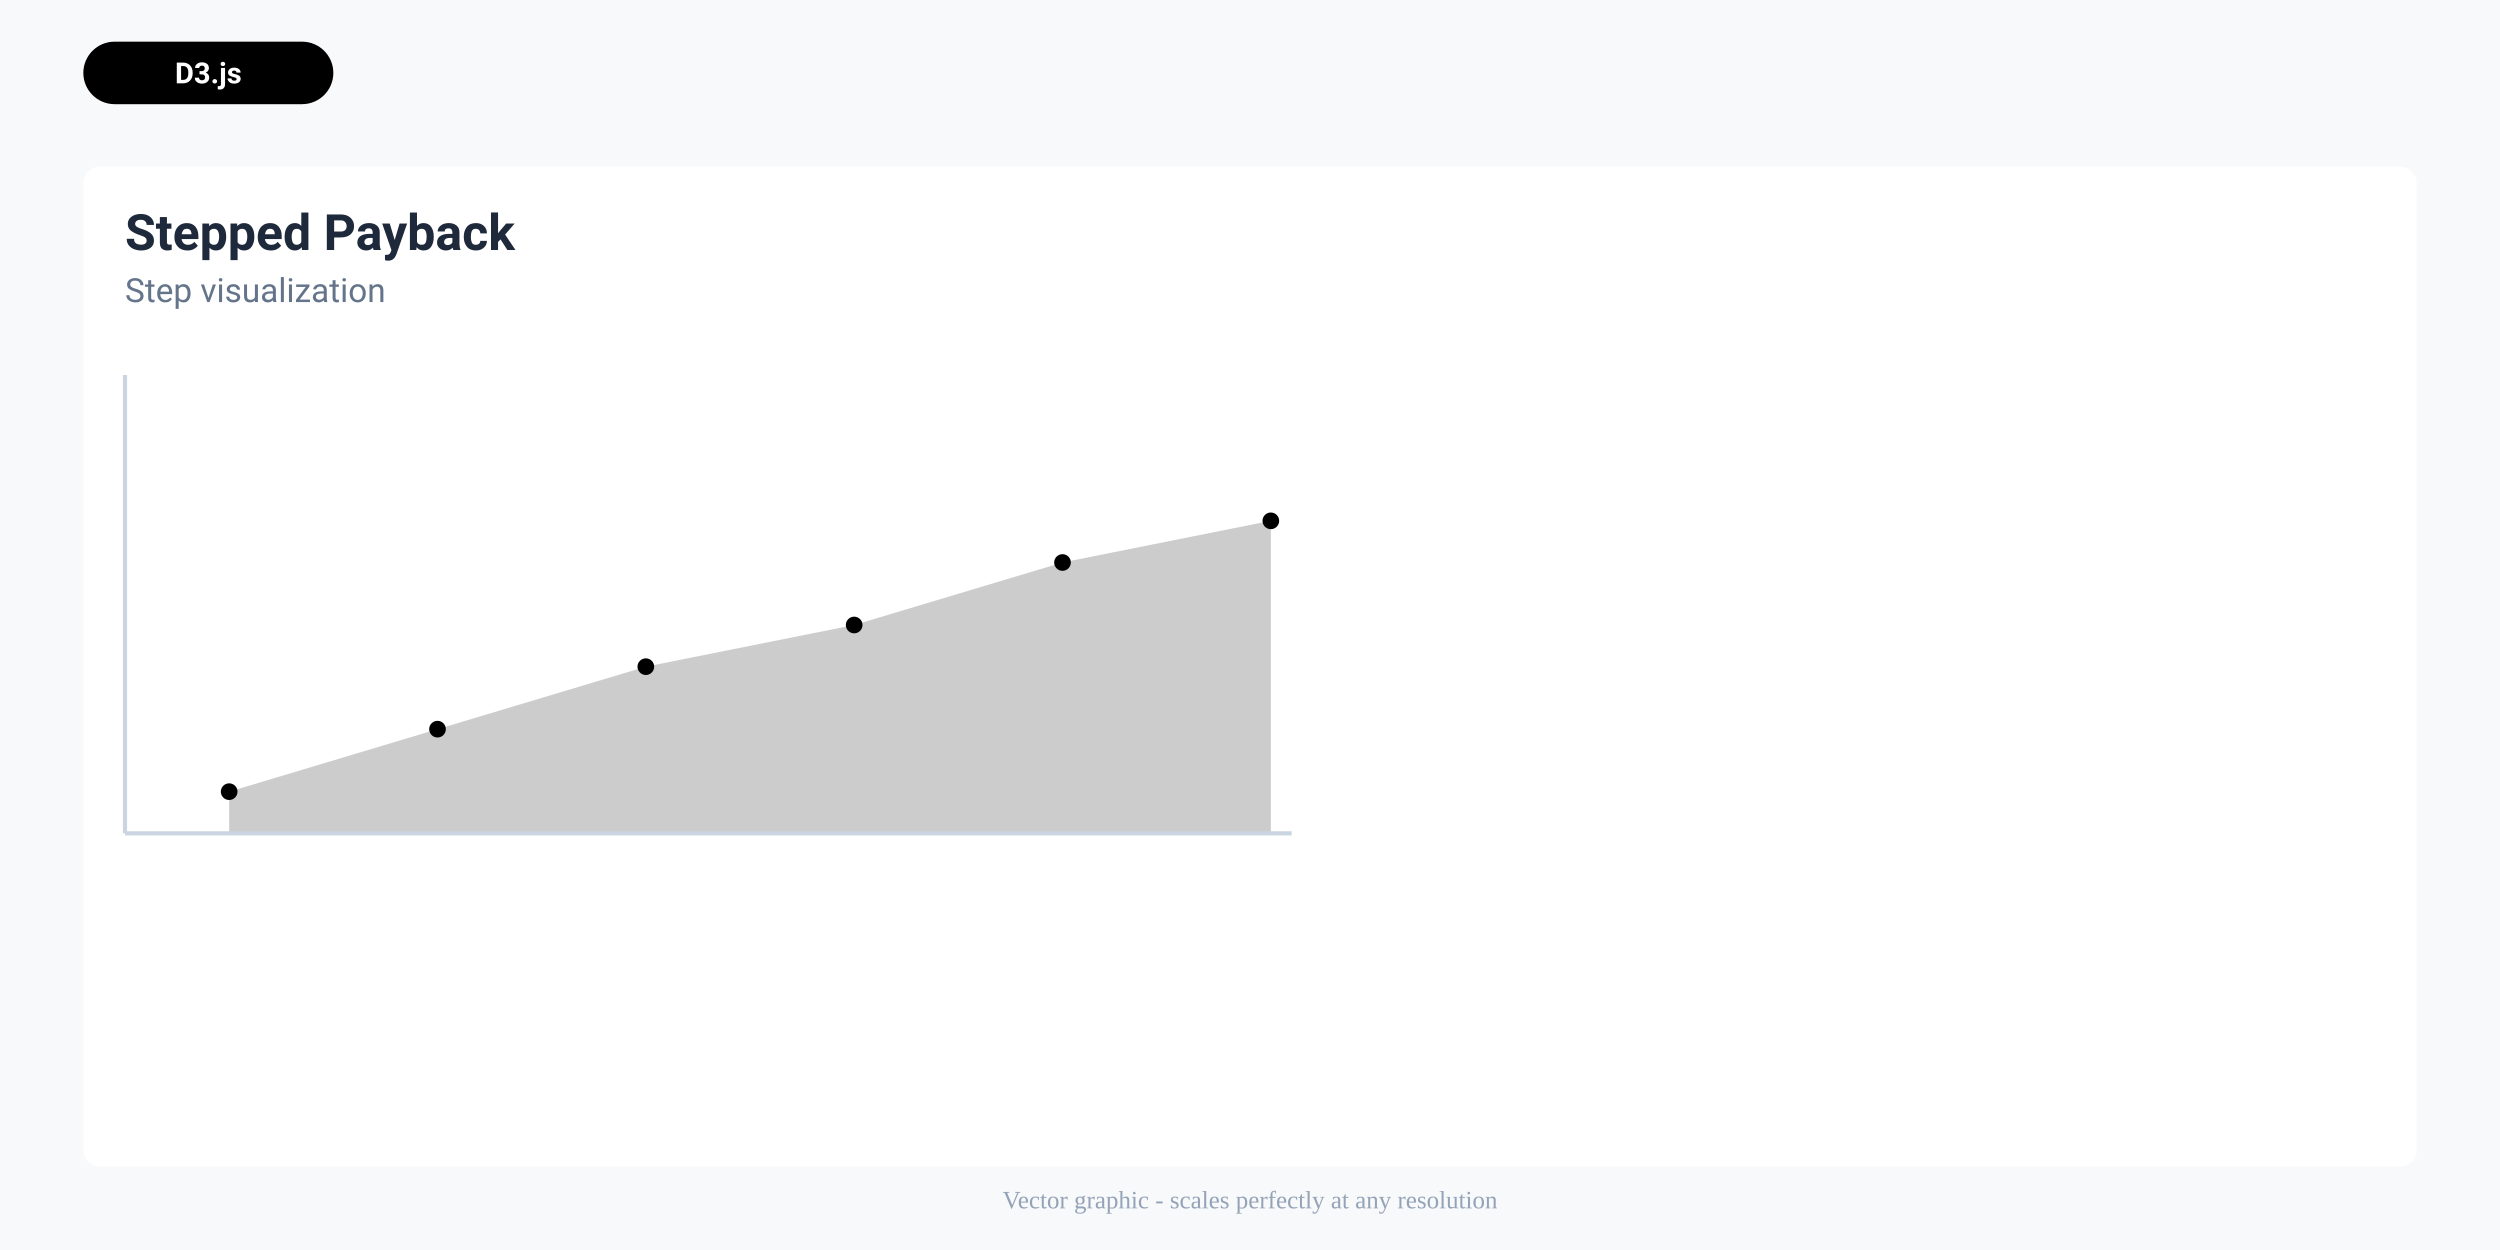
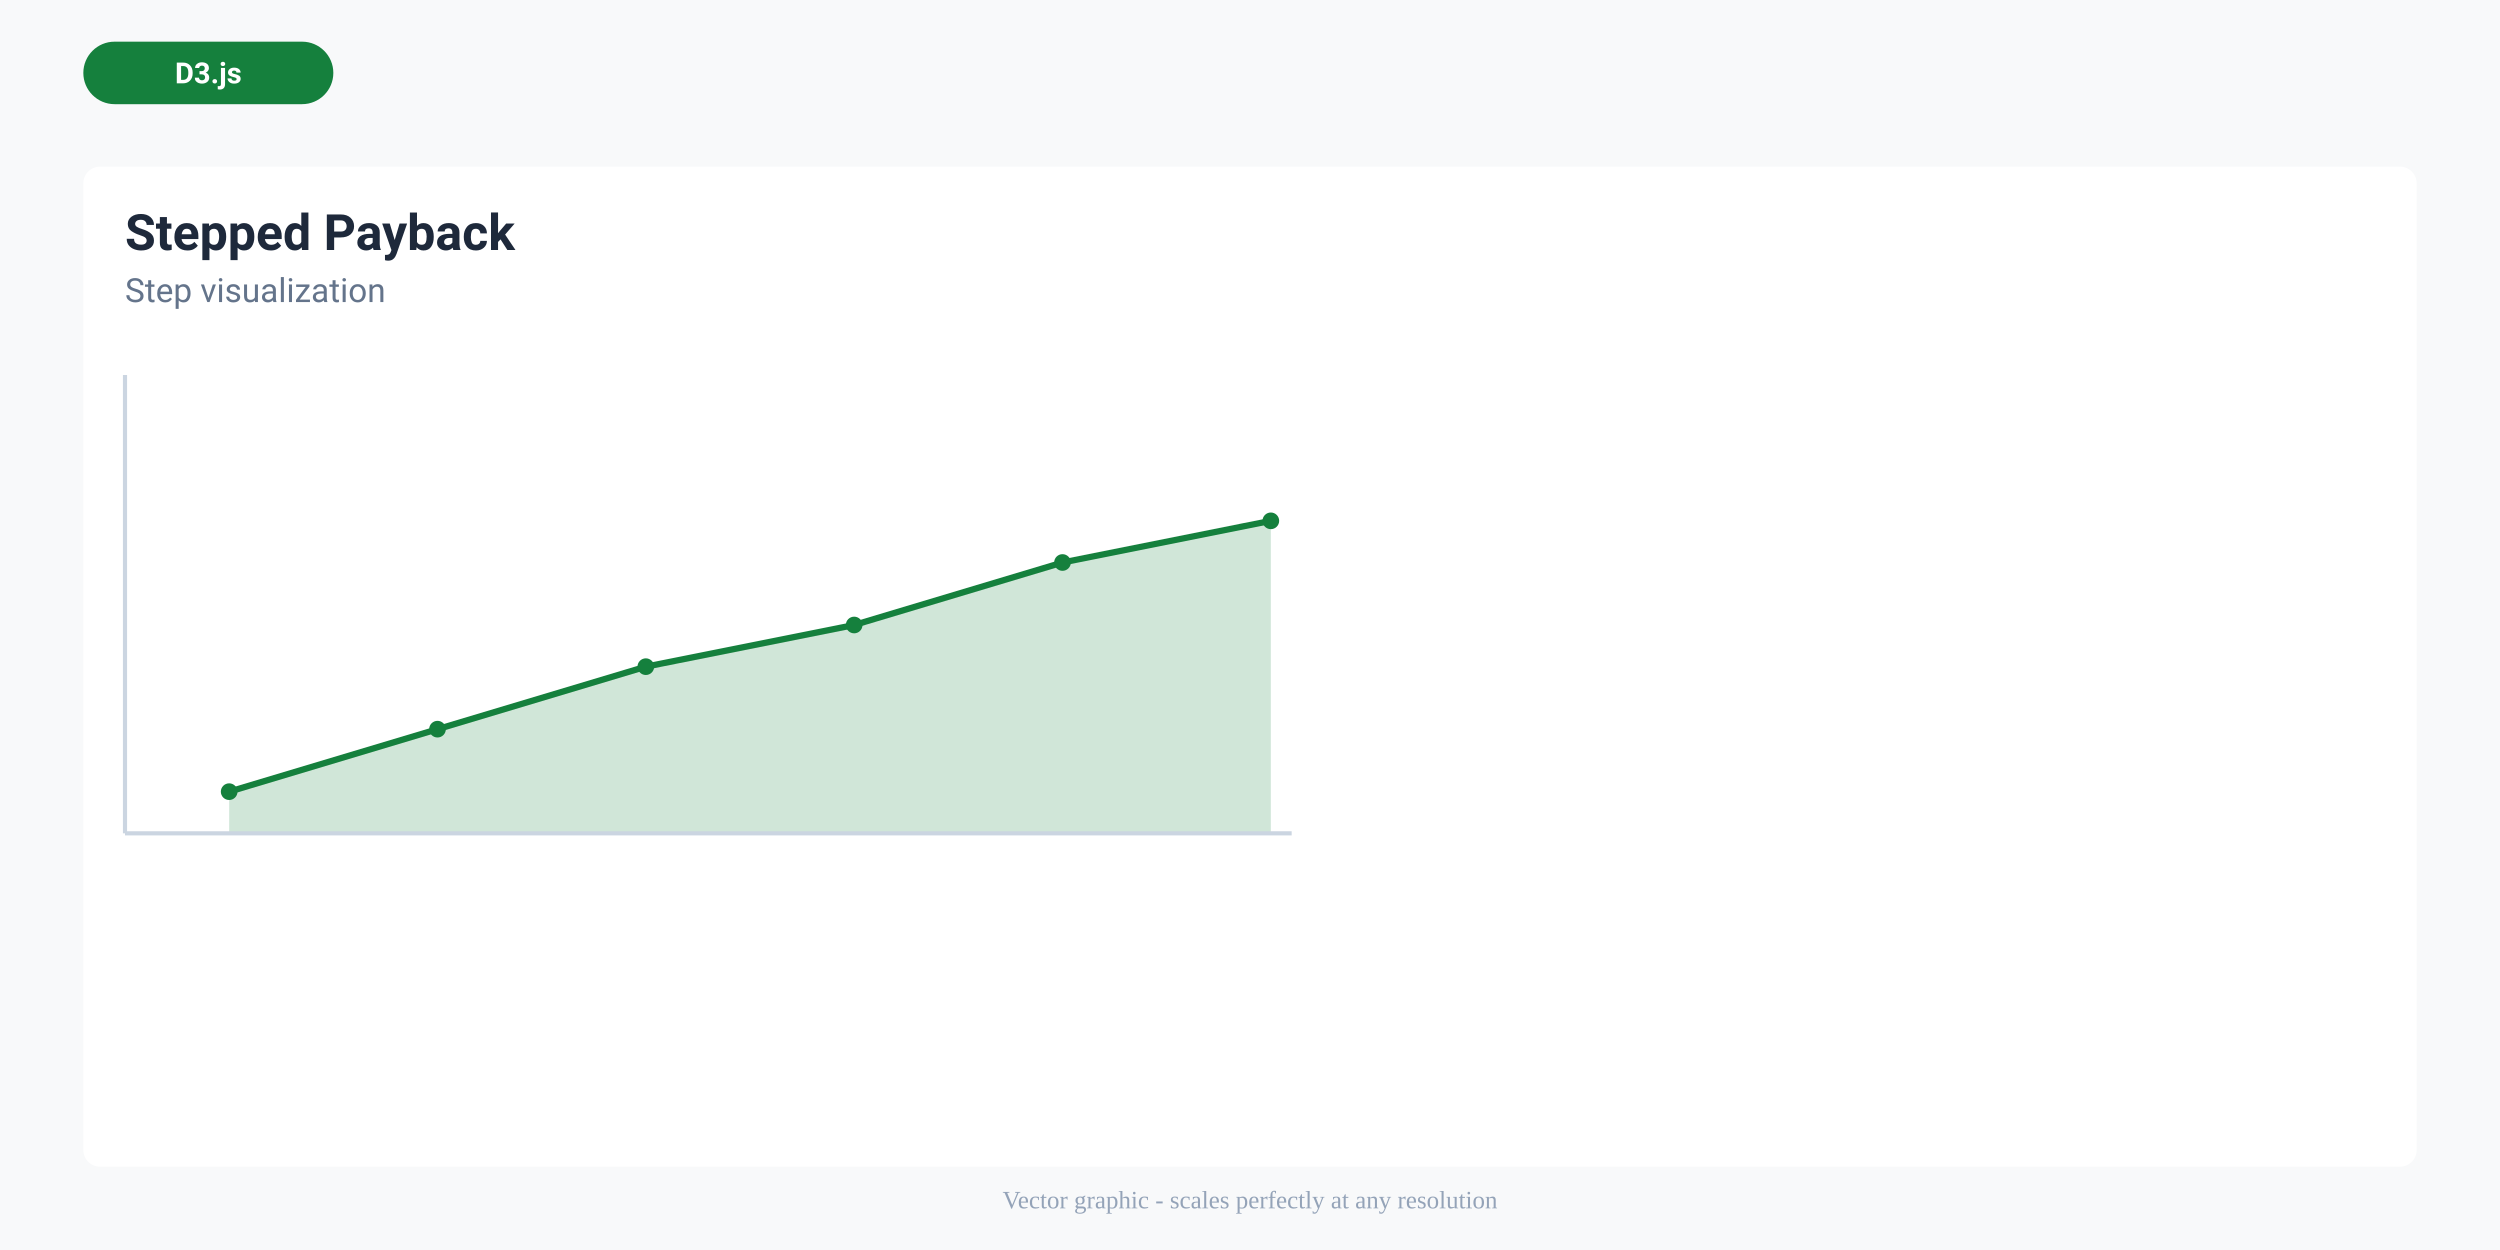
<svg xmlns="http://www.w3.org/2000/svg" width="1200" height="600">
  <defs>
    <style>
      .title { font-family: -apple-system, BlinkMacSystemFont, 'Segoe UI', Roboto, sans-serif; font-size: 24px; font-weight: 600; }
      .subtitle { font-family: -apple-system, BlinkMacSystemFont, 'Segoe UI', Roboto, sans-serif; font-size: 16px; }
      .library-badge { font-family: -apple-system, BlinkMacSystemFont, 'Segoe UI', Roboto, sans-serif; font-size: 14px; font-weight: 600; }
    </style>
  </defs>
  <rect width="1200" height="600" fill="#f8f9fa" />
  <rect x="40" y="80" width="1120" height="480" fill="white" rx="8" />
-   <rect x="40" y="20" width="120" height="30" fill="undefined" rx="15" />
+   <rect x="40" y="20" width="120" height="30" fill="#15803d" rx="15" />
  <text x="100" y="40" text-anchor="middle" fill="white" class="library-badge">D3.js</text>
  <text x="60" y="120" fill="#1e293b" class="title">Stepped Payback</text>
  <text x="60" y="145" fill="#64748b" class="subtitle">Step visualization</text>
  <g transform="translate(60, 100)">
-     <path d="M 50 280 L 150 250 L 250 220 L 350 200 L 450 170 L 550 150 L 550 300 L 50 300 Z" fill="undefined" opacity="0.2" />
-     <path d="M 50 280 L 150 250 L 250 220 L 350 200 L 450 170 L 550 150" fill="none" stroke="undefined" stroke-width="3" />
-     <circle cx="50" cy="280" r="4" fill="undefined" />
-     <circle cx="150" cy="250" r="4" fill="undefined" />
-     <circle cx="250" cy="220" r="4" fill="undefined" />
-     <circle cx="350" cy="200" r="4" fill="undefined" />
-     <circle cx="450" cy="170" r="4" fill="undefined" />
-     <circle cx="550" cy="150" r="4" fill="undefined" />
+     <path d="M 50 280 L 150 250 L 250 220 L 350 200 L 450 170 L 550 150 L 550 300 L 50 300 Z" fill="#15803d" opacity="0.2" />
+     <path d="M 50 280 L 150 250 L 250 220 L 350 200 L 450 170 L 550 150" fill="none" stroke="#15803d" stroke-width="3" />
+     <circle cx="50" cy="280" r="4" fill="#15803d" />
+     <circle cx="150" cy="250" r="4" fill="#15803d" />
+     <circle cx="250" cy="220" r="4" fill="#15803d" />
+     <circle cx="350" cy="200" r="4" fill="#15803d" />
+     <circle cx="450" cy="170" r="4" fill="#15803d" />
+     <circle cx="550" cy="150" r="4" fill="#15803d" />
  </g>
  <line x1="60" y1="400" x2="620" y2="400" stroke="#cbd5e1" stroke-width="2" />
  <line x1="60" y1="180" x2="60" y2="400" stroke="#cbd5e1" stroke-width="2" />
  <text x="600" y="580" text-anchor="middle" fill="#94a3b8" font-size="12">
    Vector graphic - scales perfectly at any resolution
  </text>
</svg>
